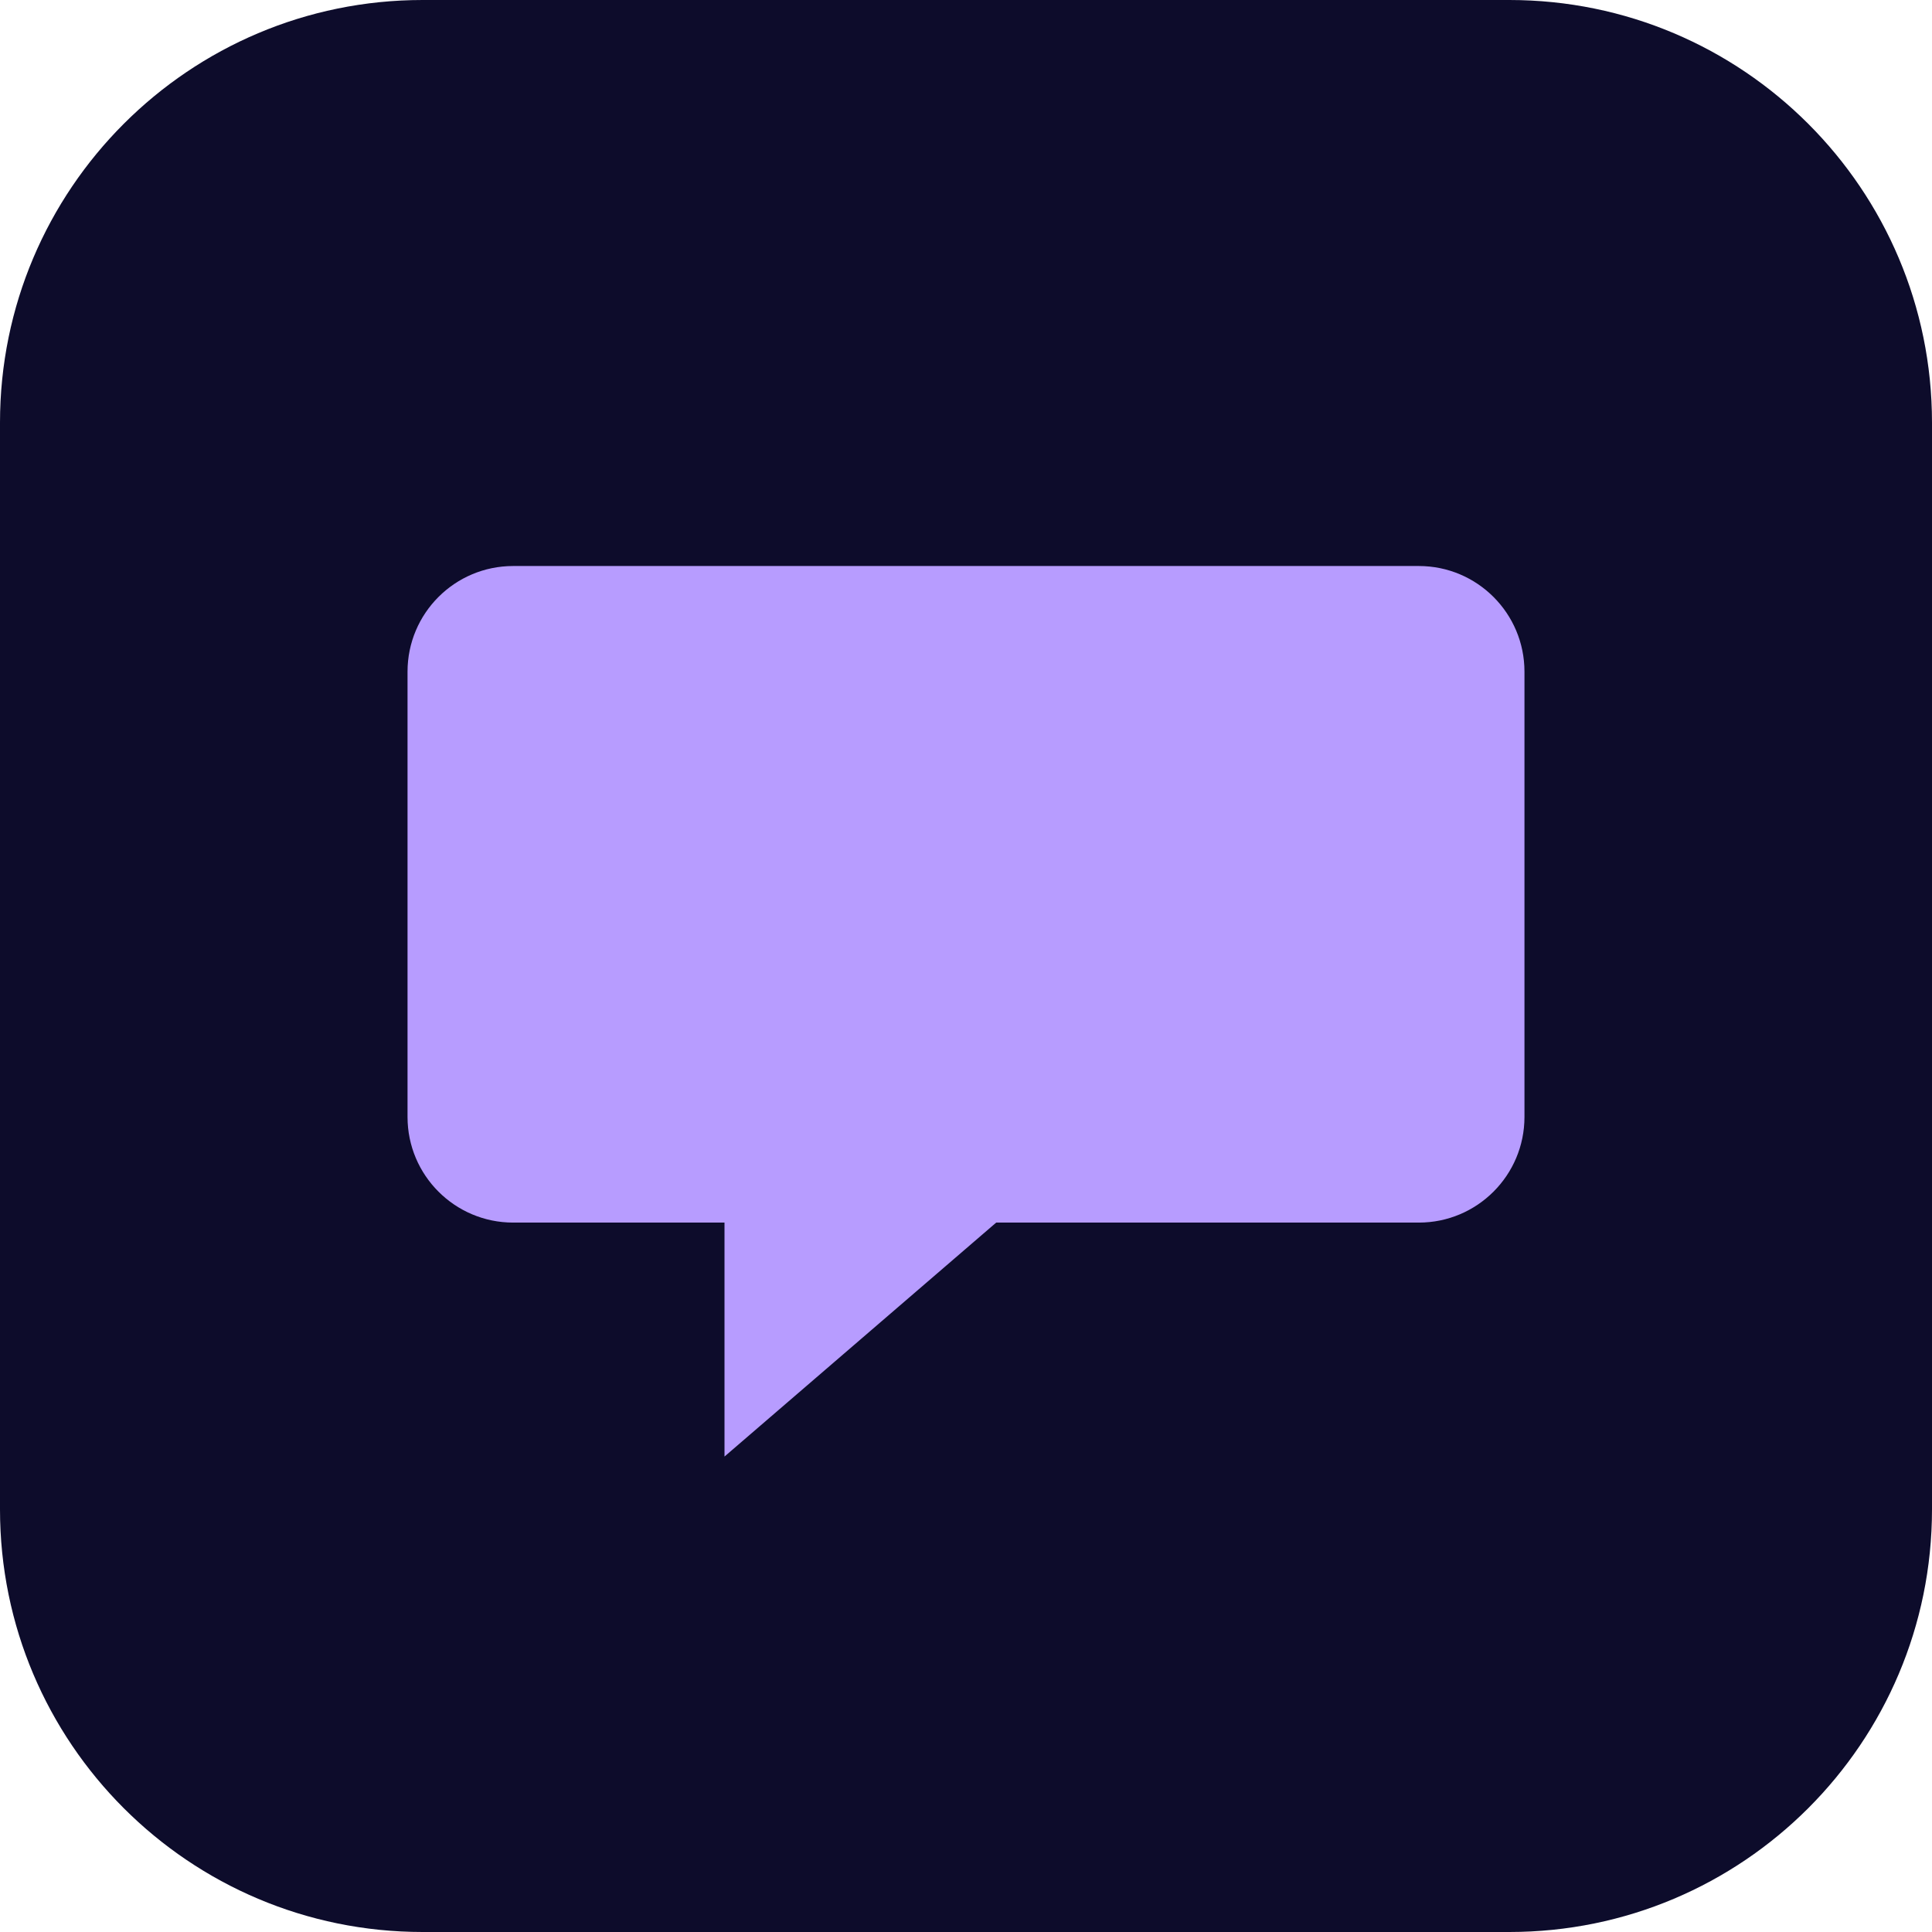
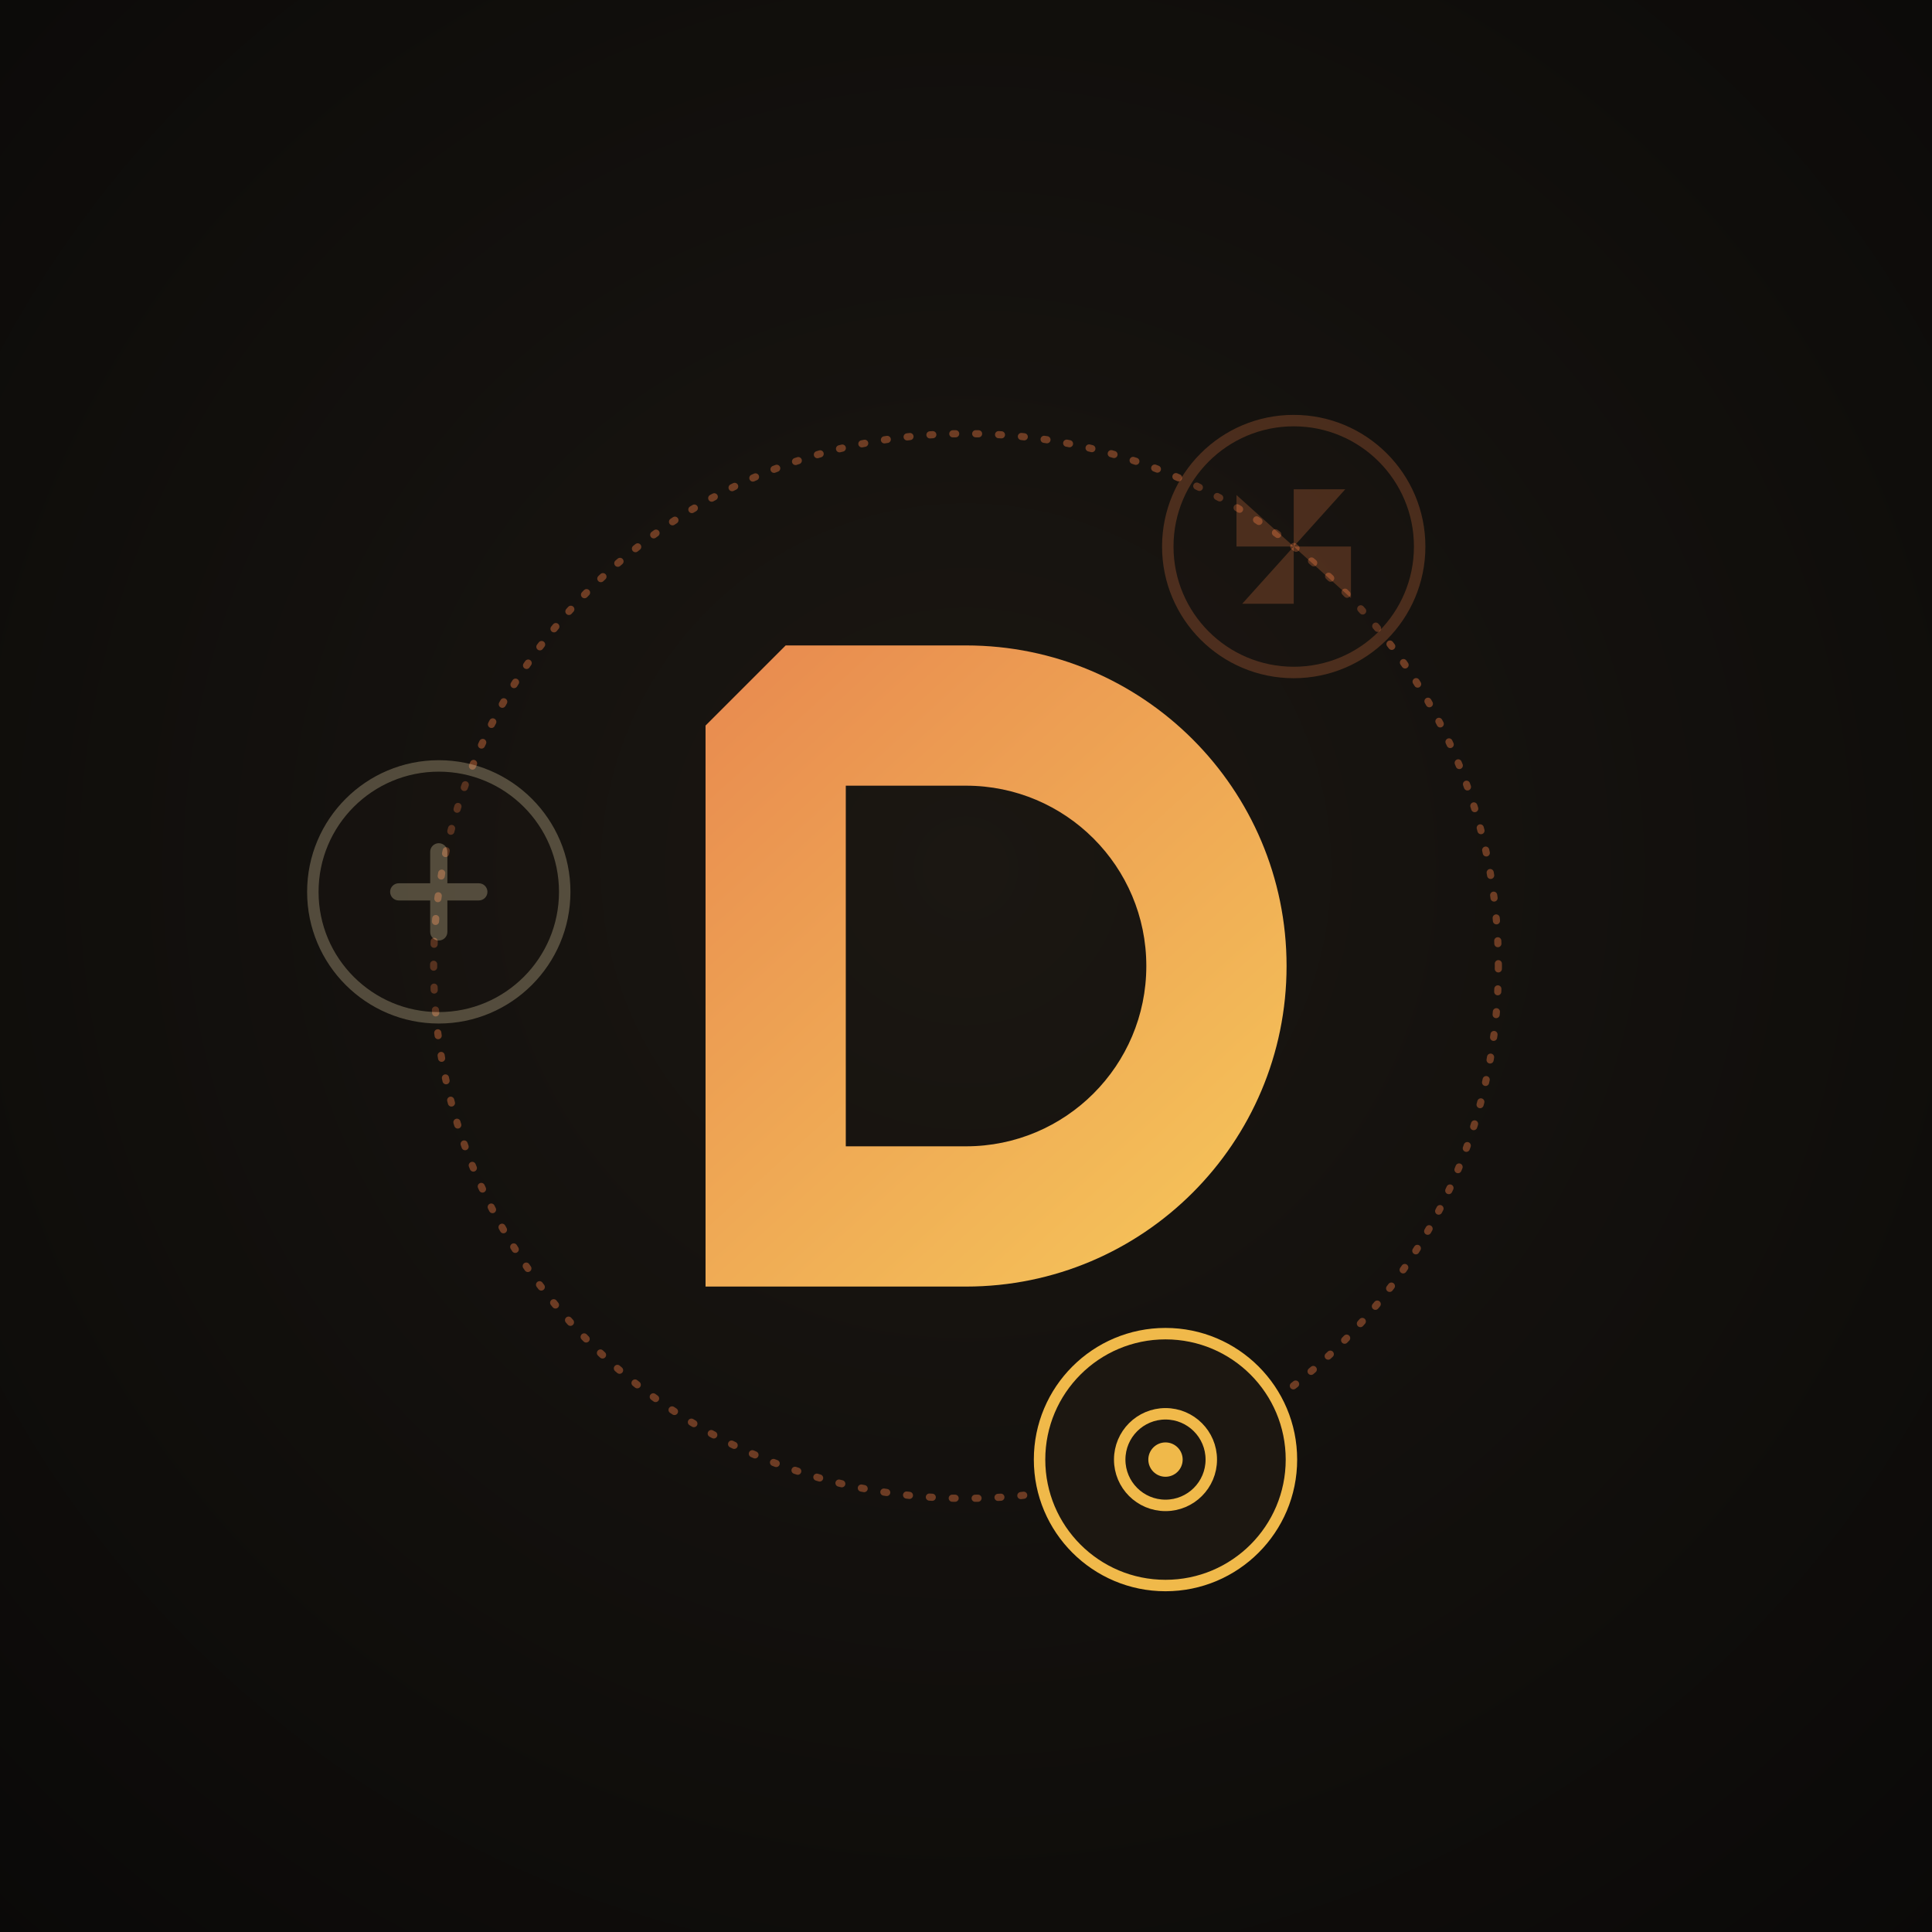
- <svg xmlns="http://www.w3.org/2000/svg" viewBox="0 0 512 512">
-   <rect width="512" height="512" rx="112" fill="#0d0c2b" />
-   <path d="M136 150h240a28 28 0 0 1 28 28v118a28 28 0 0 1-28 28H264l-72 62v-62h-56a28 28 0 0 1-28-28V178a28 28 0 0 1 28-28z" fill="#b79cff" />
+ <svg xmlns="http://www.w3.org/2000/svg" width="1080" height="1080" viewBox="0 0 1080 1080">
+   <defs>
+     <radialGradient id="bg" cx="50%" cy="45%" r="75%">
+       <stop offset="0" stop-color="#1b1712" />
+       <stop offset="1" stop-color="#0a0908" />
+     </radialGradient>
+     <linearGradient id="g" gradientUnits="userSpaceOnUse" x1="410" y1="380" x2="700" y2="700">
+       <stop offset="0" stop-color="#e8894f" />
+       <stop offset="1" stop-color="#f6c85a" />
+     </linearGradient>
+   </defs>
+   <rect width="1080" height="1080" fill="url(#bg)" />
+   <g transform="translate(540 540) scale(.8) translate(-540 -540)">
+     <circle cx="540" cy="540" r="372" fill="none" stroke="#d9733f" stroke-opacity=".45" stroke-width="5" stroke-dasharray="2 14" stroke-linecap="round" />
+     <g transform="translate(540 540) scale(1.4) translate(-540 -540)">
+       <path fill="url(#g)" fill-rule="evenodd" d="M410 420 L450 380 H540 A160 160 0 0 1 540 700 H410 Z M480 450 H540 A90 90 0 0 1 540 630 H480 Z" />
+     </g>
+     <g opacity="0.28">
+       <circle cx="769.0" cy="246.9" r="88" fill="#1c1711" stroke="#d9733f" stroke-width="8" />
+       <polygon transform="translate(769.0 246.9) rotate(0)" points="0,0 0,-40 36,-40" fill="#d9733f" />
+       <polygon transform="translate(769.0 246.9) rotate(90)" points="0,0 0,-40 36,-40" fill="#d9733f" />
+       <polygon transform="translate(769.0 246.9) rotate(180)" points="0,0 0,-40 36,-40" fill="#d9733f" />
+       <polygon transform="translate(769.0 246.9) rotate(270)" points="0,0 0,-40 36,-40" fill="#d9733f" />
+     </g>
+     <g opacity="1">
+       <circle cx="679.4" cy="884.9" r="88" fill="#1c1711" stroke="#f0b94a" stroke-width="8" />
+       <circle cx="679.4" cy="884.9" r="32" fill="none" stroke="#f0b94a" stroke-width="8" />
+       <circle cx="679.4" cy="884.9" r="12" fill="#f0b94a" />
+     </g>
+     <g opacity="0.28">
+       <circle cx="171.6" cy="488.2" r="88" fill="#1c1711" stroke="#f7e3b5" stroke-width="8" />
+       <rect x="165.6" y="454.2" width="12" height="68" rx="6" fill="#f7e3b5" />
+       <rect x="137.6" y="482.2" width="68" height="12" rx="6" fill="#f7e3b5" />
+     </g>
+   </g>
</svg>
